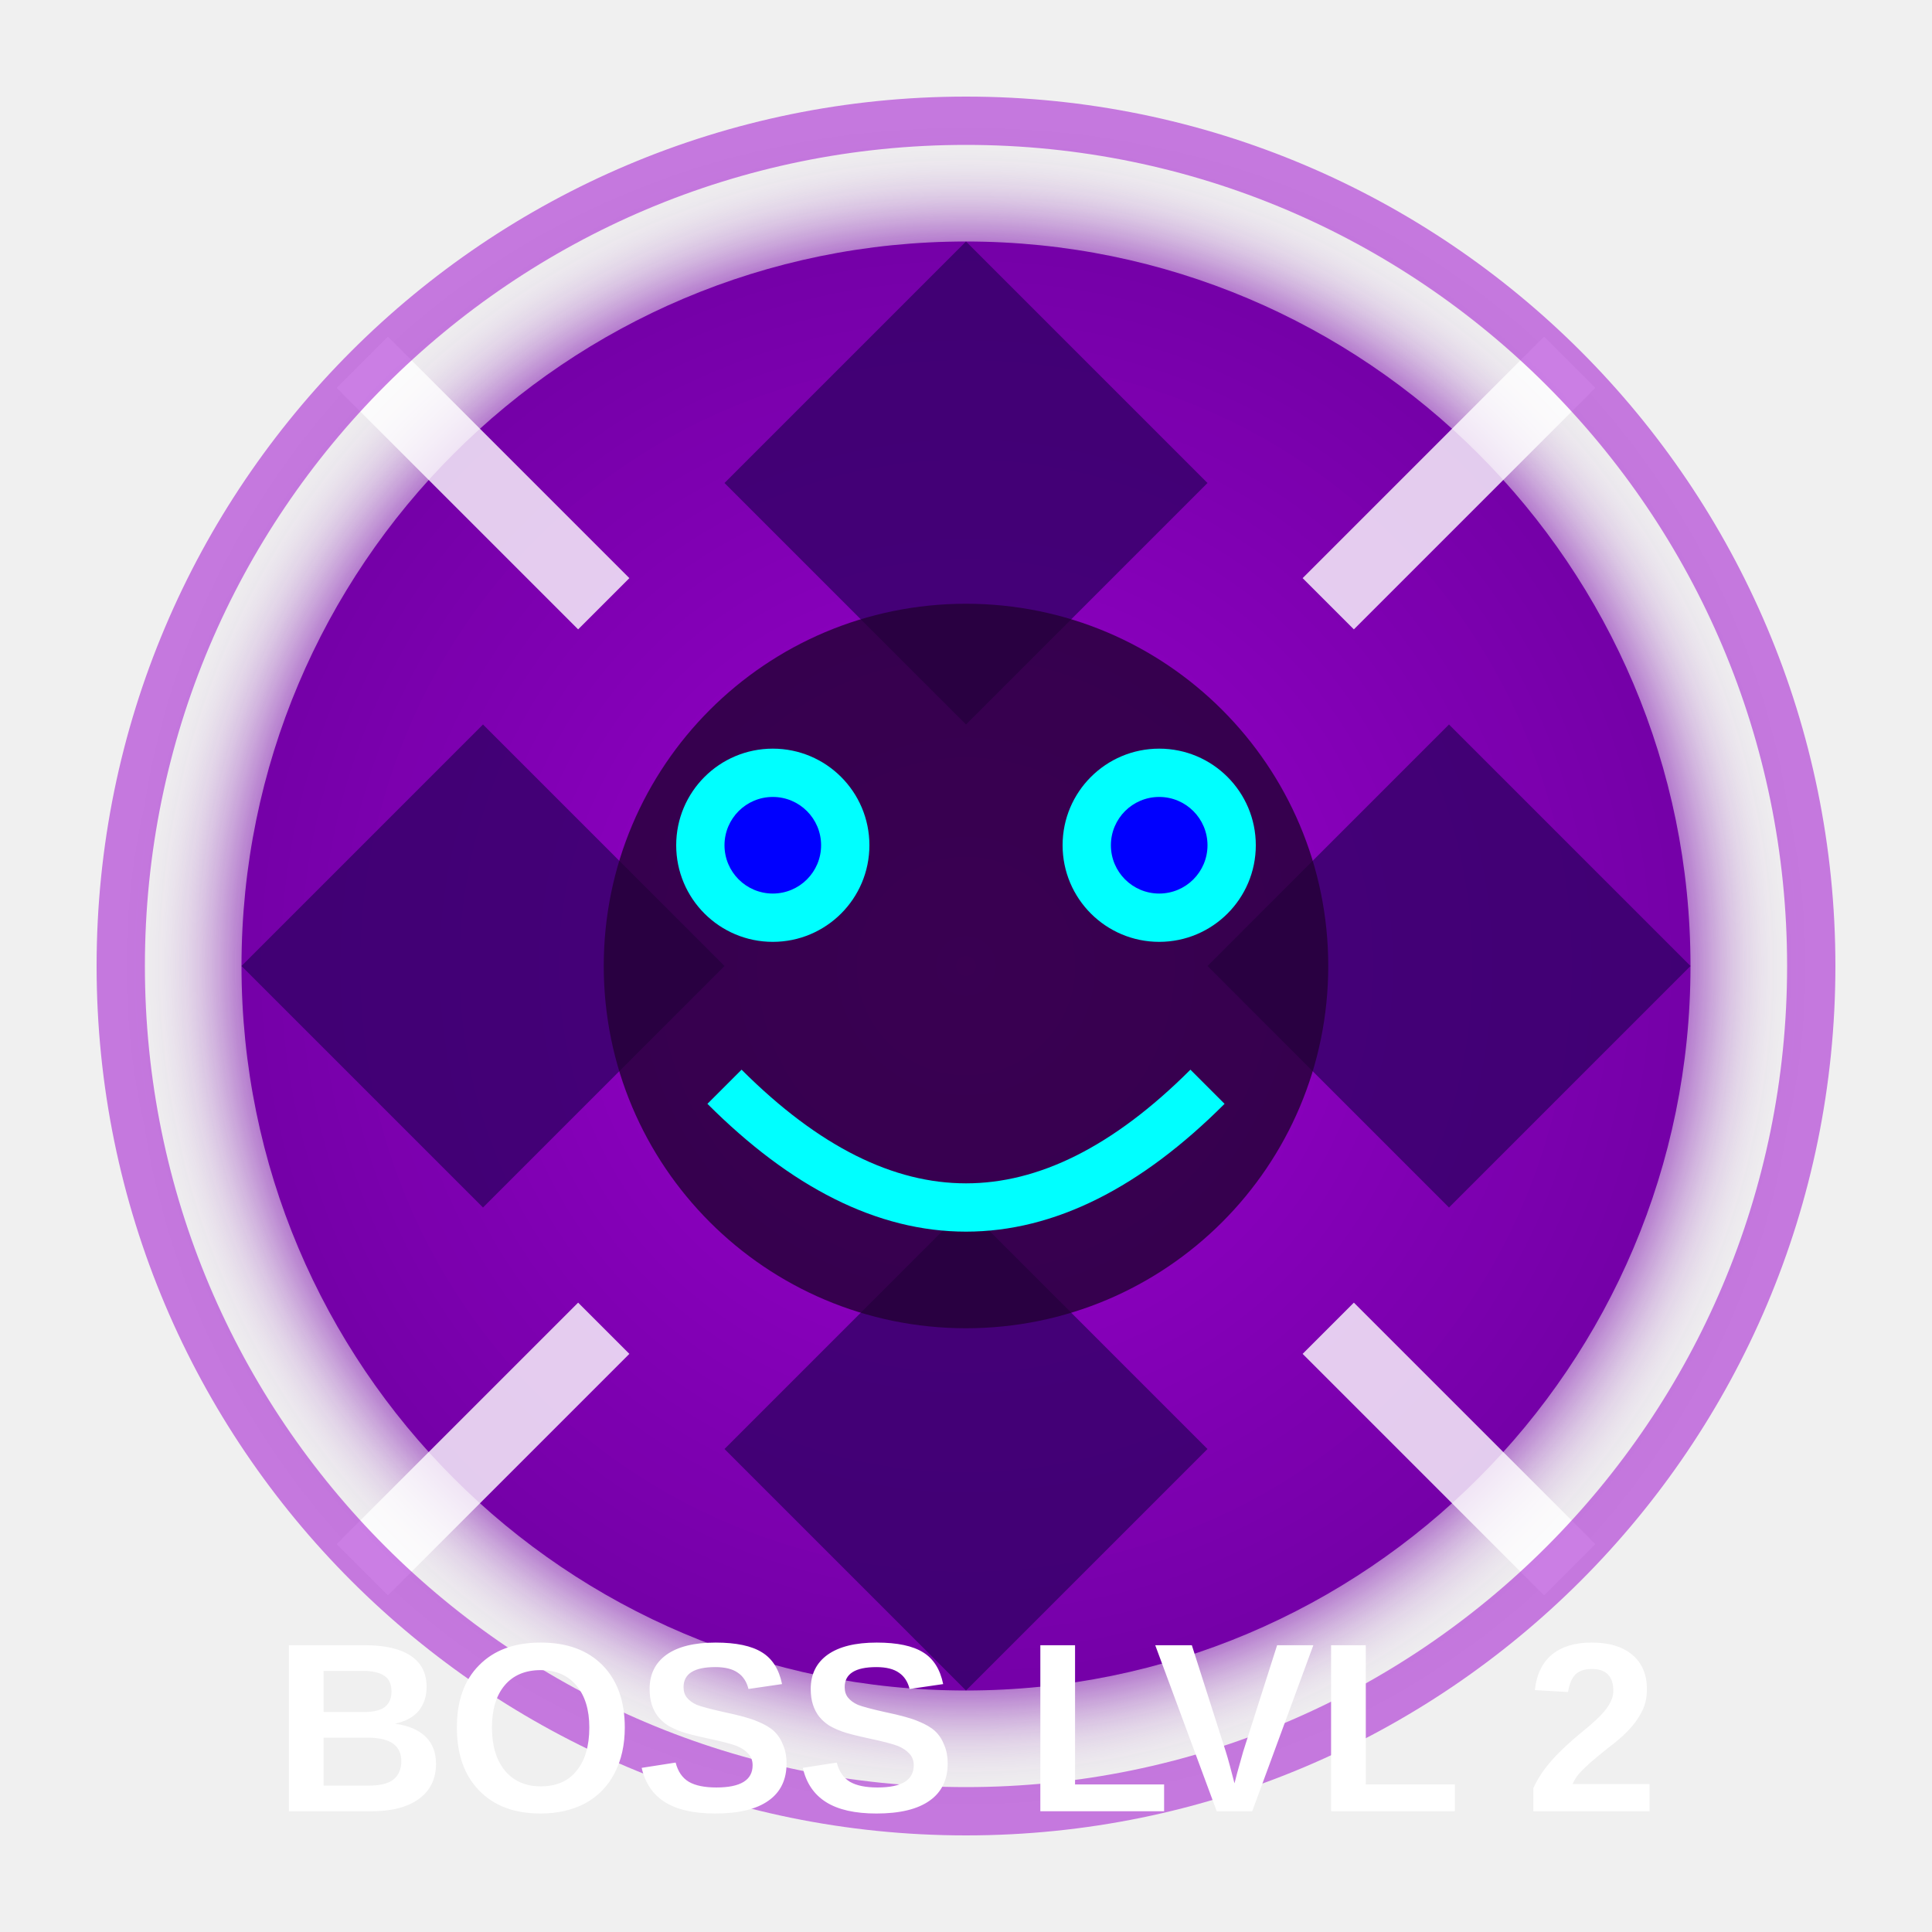
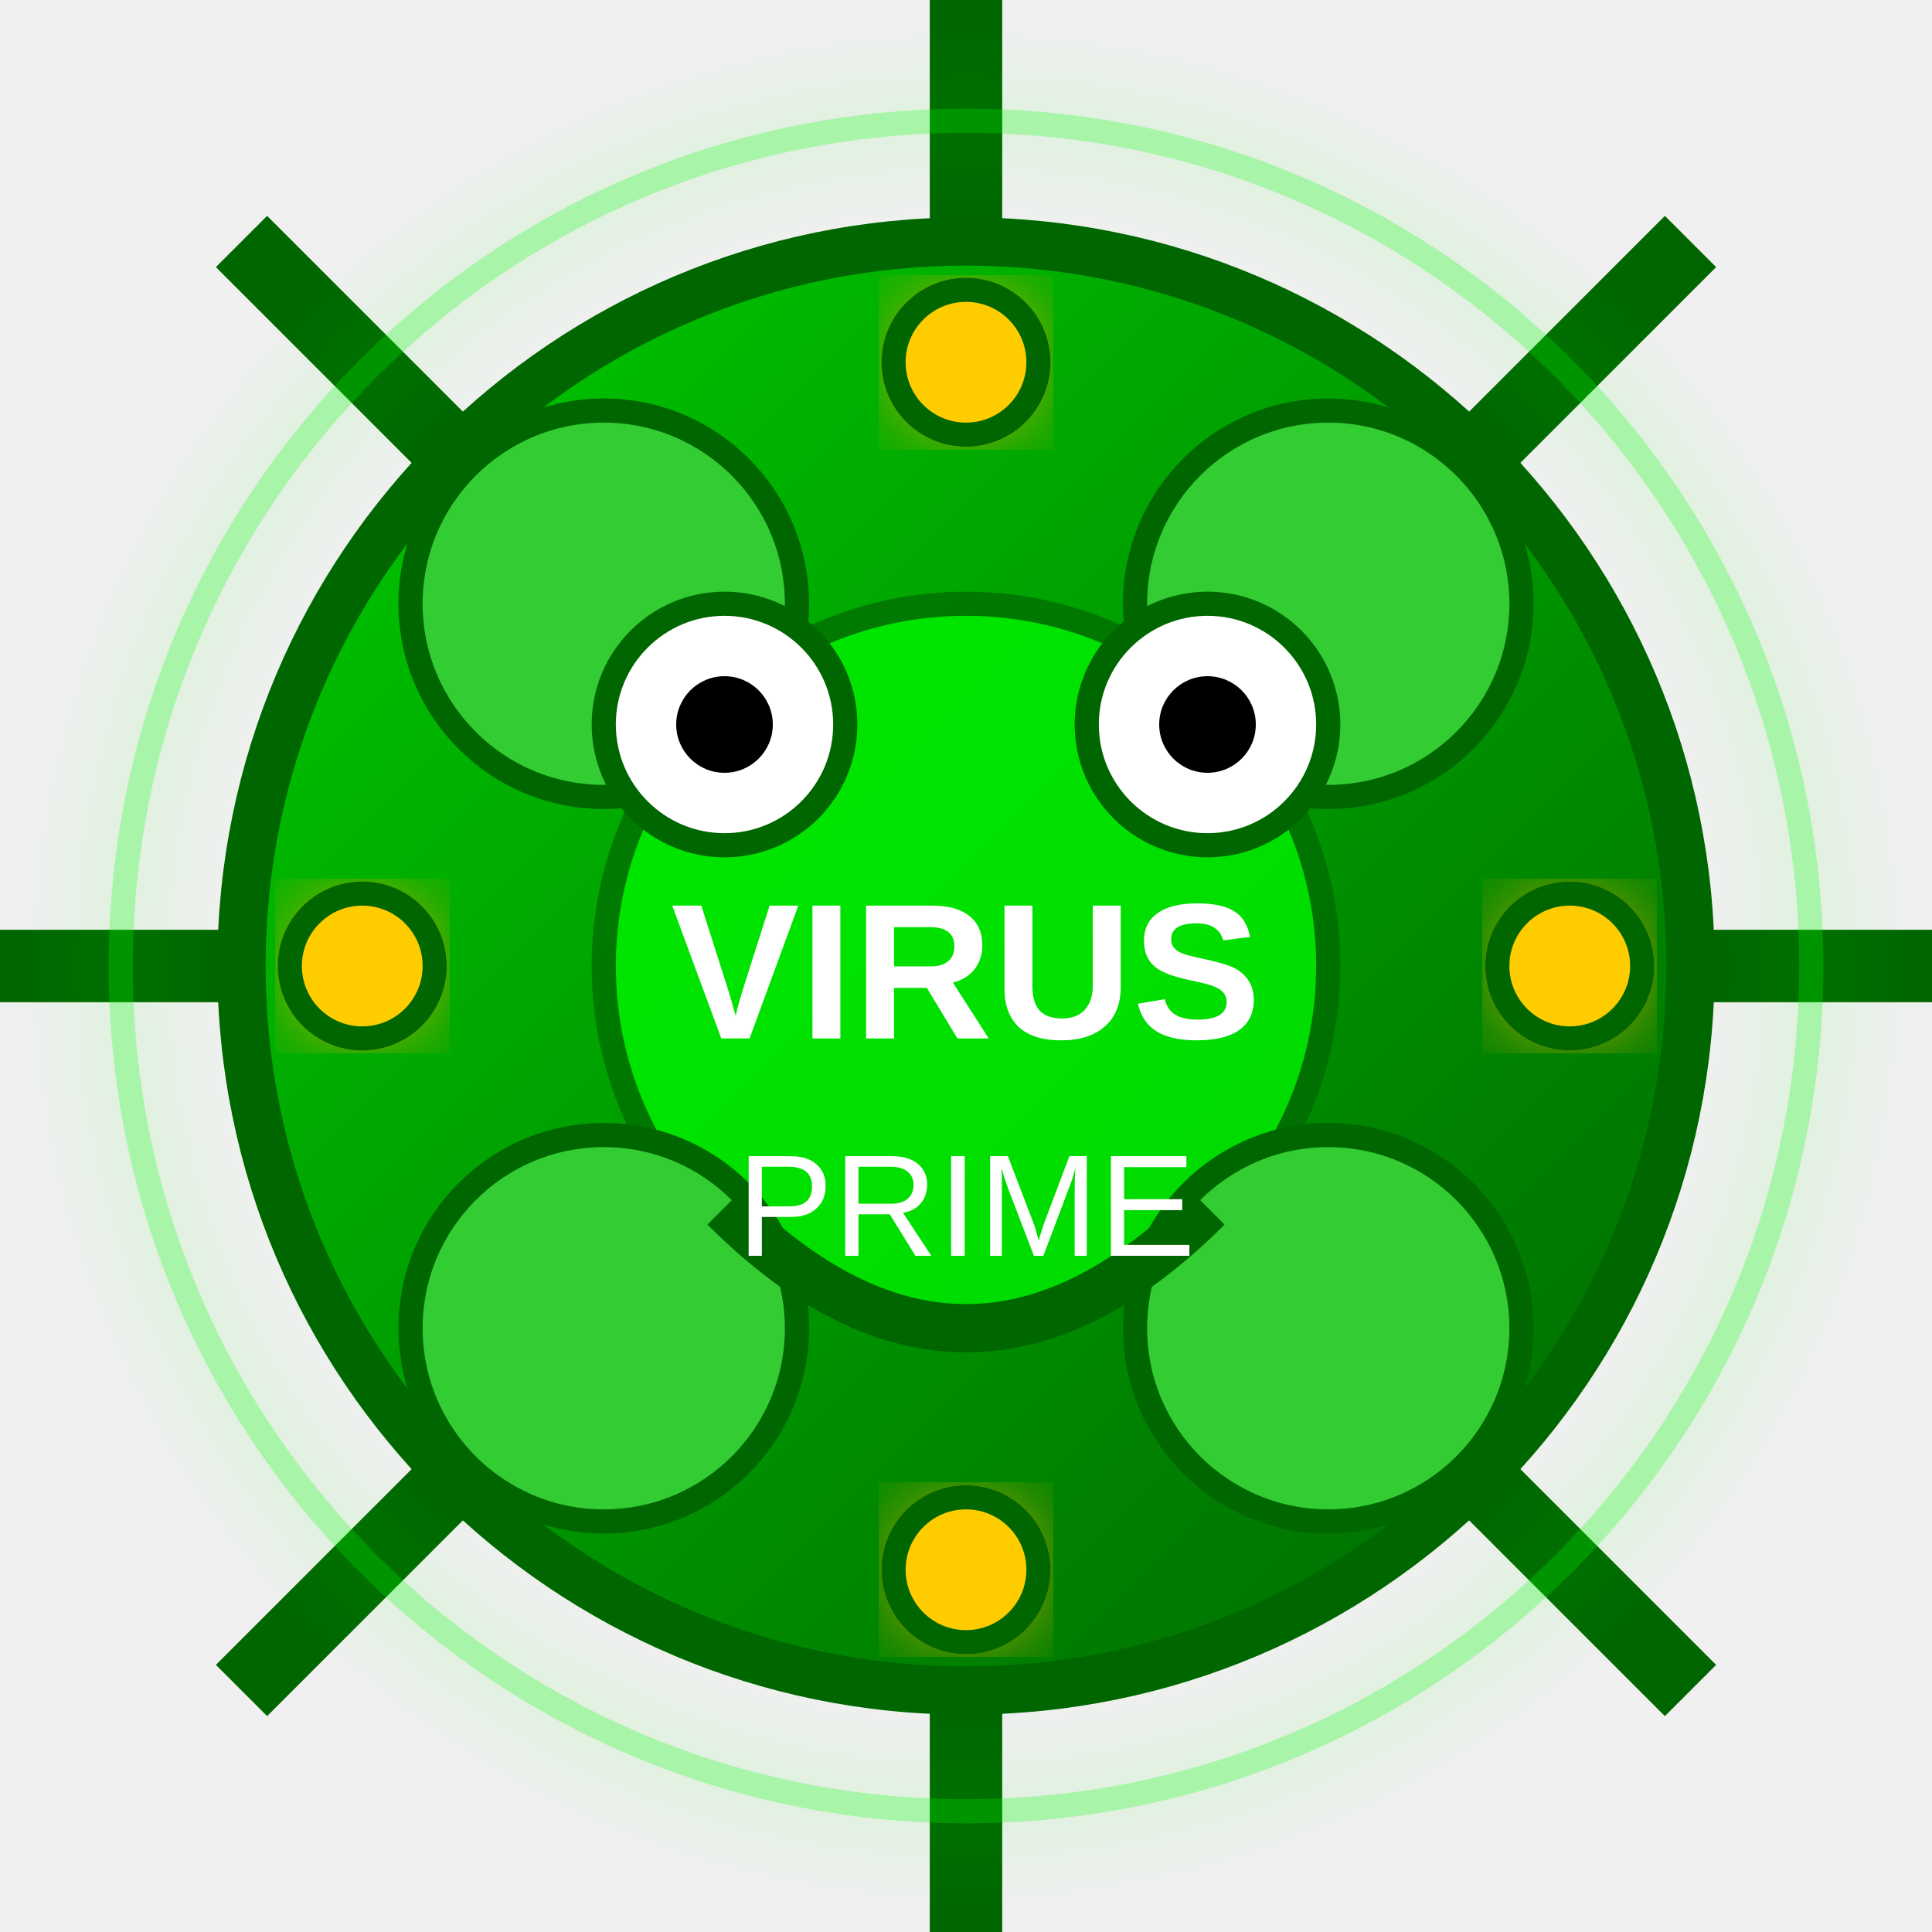
- <svg xmlns="http://www.w3.org/2000/svg" width="80px" height="80px" viewBox="0 0 80 80" version="1.1">
+ <svg xmlns="http://www.w3.org/2000/svg" width="80" height="80" viewBox="0 0 80 80">
  <defs>
-     <radialGradient id="boss2Gradient" cx="50%" cy="50%" r="70%" fx="50%" fy="50%">
-       <stop stop-color="#9900CC" offset="0%" />
-       <stop stop-color="#660099" offset="100%" />
-     </radialGradient>
-     <filter id="boss2Glow" x="-50%" y="-50%" width="200%" height="200%">
+     <linearGradient id="bossGradient2" x1="0%" y1="0%" x2="100%" y2="100%">
+       <stop offset="0%" style="stop-color:#00cc00;stop-opacity:1" />
+       <stop offset="100%" style="stop-color:#006600;stop-opacity:1" />
+     </linearGradient>
+     <filter id="bossGlow2">
      <feGaussianBlur stdDeviation="2" result="blur" />
      <feComposite in="SourceGraphic" in2="blur" operator="over" />
    </filter>
  </defs>
-   <g stroke="none" stroke-width="1" fill="none" fill-rule="evenodd">
-     <circle cx="40" cy="40" r="30" fill="url(#boss2Gradient)" filter="url(#boss2Glow)" />
-     <path d="M40,10 L50,20 L40,30 L30,20 Z" fill="#330066" opacity="0.8" />
-     <path d="M70,40 L60,50 L50,40 L60,30 Z" fill="#330066" opacity="0.8" />
-     <path d="M40,70 L30,60 L40,50 L50,60 Z" fill="#330066" opacity="0.8" />
-     <path d="M10,40 L20,30 L30,40 L20,50 Z" fill="#330066" opacity="0.8" />
-     <circle cx="40" cy="40" r="15" fill="#220033" opacity="0.8" />
-     <circle cx="32" cy="35" r="4" fill="#00FFFF" />
-     <circle cx="48" cy="35" r="4" fill="#00FFFF" />
-     <circle cx="32" cy="35" r="2" fill="#0000FF" />
-     <circle cx="48" cy="35" r="2" fill="#0000FF" />
-     <path d="M30,45 Q40,55 50,45" stroke="#00FFFF" stroke-width="2" fill="none" />
-     <path d="M15,15 L25,25" stroke="#FFFFFF" stroke-width="3" opacity="0.8" />
-     <path d="M65,15 L55,25" stroke="#FFFFFF" stroke-width="3" opacity="0.8" />
-     <path d="M15,65 L25,55" stroke="#FFFFFF" stroke-width="3" opacity="0.8" />
-     <path d="M65,65 L55,55" stroke="#FFFFFF" stroke-width="3" opacity="0.8" />
-     <circle cx="40" cy="40" r="35" stroke="#9900CC" stroke-width="2" fill="none" opacity="0.5">
-       <animate attributeName="r" from="30" to="40" dur="1.5s" repeatCount="indefinite" />
-       <animate attributeName="opacity" from="0.5" to="0" dur="1.5s" repeatCount="indefinite" />
-     </circle>
-     <text x="40" y="75" font-family="Arial" font-size="10" font-weight="bold" fill="#FFFFFF" text-anchor="middle">BOSS LVL 2</text>
-   </g>
+   <circle cx="40" cy="40" r="30" fill="url(#bossGradient2)" stroke="#006600" stroke-width="2" />
+   <path d="M40,10 L40,0" stroke="#006600" stroke-width="3" />
+   <path d="M40,70 L40,80" stroke="#006600" stroke-width="3" />
+   <path d="M10,40 L0,40" stroke="#006600" stroke-width="3" />
+   <path d="M70,40 L80,40" stroke="#006600" stroke-width="3" />
+   <path d="M20,20 L10,10" stroke="#006600" stroke-width="3" />
+   <path d="M60,20 L70,10" stroke="#006600" stroke-width="3" />
+   <path d="M20,60 L10,70" stroke="#006600" stroke-width="3" />
+   <path d="M60,60 L70,70" stroke="#006600" stroke-width="3" />
+   <circle cx="40" cy="40" r="15" fill="#00ff00" stroke="#006600" stroke-width="1" opacity="0.7" />
+   <circle cx="25" cy="25" r="8" fill="#33cc33" stroke="#006600" stroke-width="1" />
+   <circle cx="55" cy="25" r="8" fill="#33cc33" stroke="#006600" stroke-width="1" />
+   <circle cx="25" cy="55" r="8" fill="#33cc33" stroke="#006600" stroke-width="1" />
+   <circle cx="55" cy="55" r="8" fill="#33cc33" stroke="#006600" stroke-width="1" />
+   <circle cx="15" cy="40" r="3" fill="#ffcc00" stroke="#006600" stroke-width="1" filter="url(#bossGlow2)" />
+   <circle cx="40" cy="15" r="3" fill="#ffcc00" stroke="#006600" stroke-width="1" filter="url(#bossGlow2)" />
+   <circle cx="65" cy="40" r="3" fill="#ffcc00" stroke="#006600" stroke-width="1" filter="url(#bossGlow2)" />
+   <circle cx="40" cy="65" r="3" fill="#ffcc00" stroke="#006600" stroke-width="1" filter="url(#bossGlow2)" />
+   <circle cx="30" cy="30" r="5" fill="#ffffff" stroke="#006600" stroke-width="1" />
+   <circle cx="50" cy="30" r="5" fill="#ffffff" stroke="#006600" stroke-width="1" />
+   <circle cx="30" cy="30" r="2" fill="#000000" />
+   <circle cx="50" cy="30" r="2" fill="#000000" />
+   <path d="M30,50 Q40,60 50,50" fill="none" stroke="#006600" stroke-width="2" />
+   <text x="40" y="43" font-family="Arial" font-size="8" fill="#ffffff" text-anchor="middle" font-weight="bold">VIRUS</text>
+   <text x="40" y="52" font-family="Arial" font-size="6" fill="#ffffff" text-anchor="middle">PRIME</text>
+   <circle cx="40" cy="40" r="35" fill="none" stroke="#00ff00" stroke-width="1" opacity="0.3" filter="url(#bossGlow2)" />
</svg>
